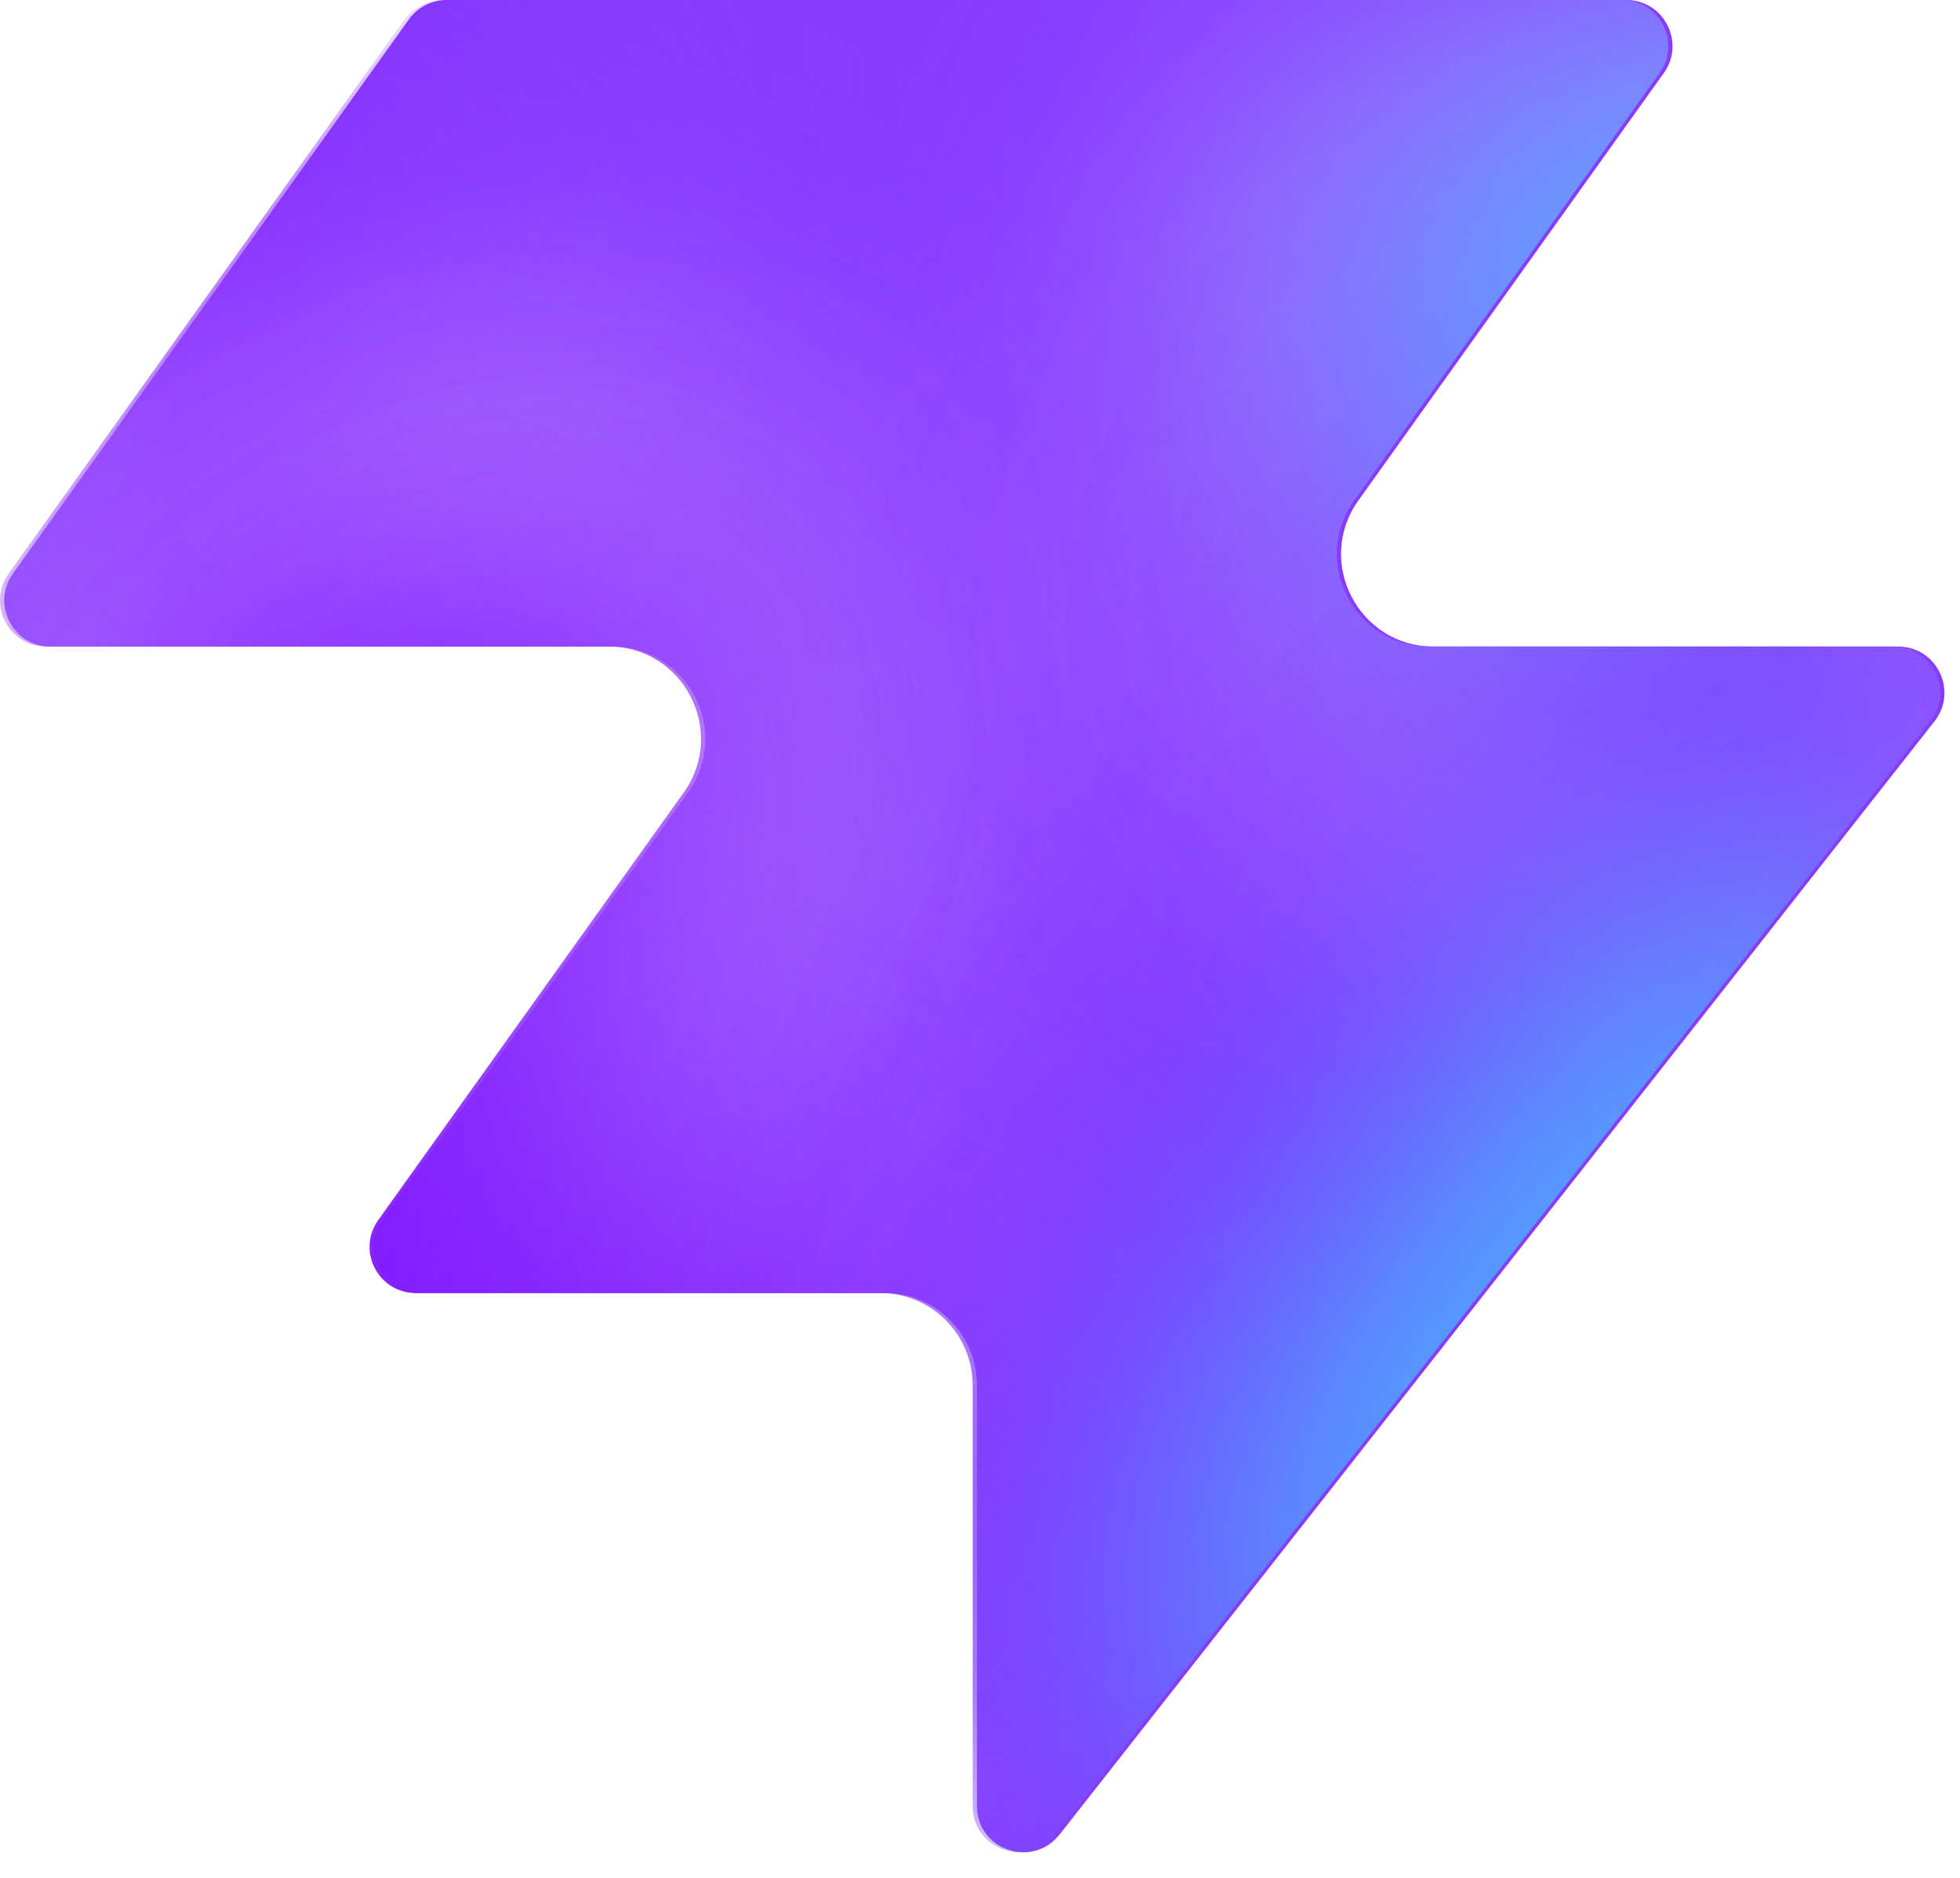
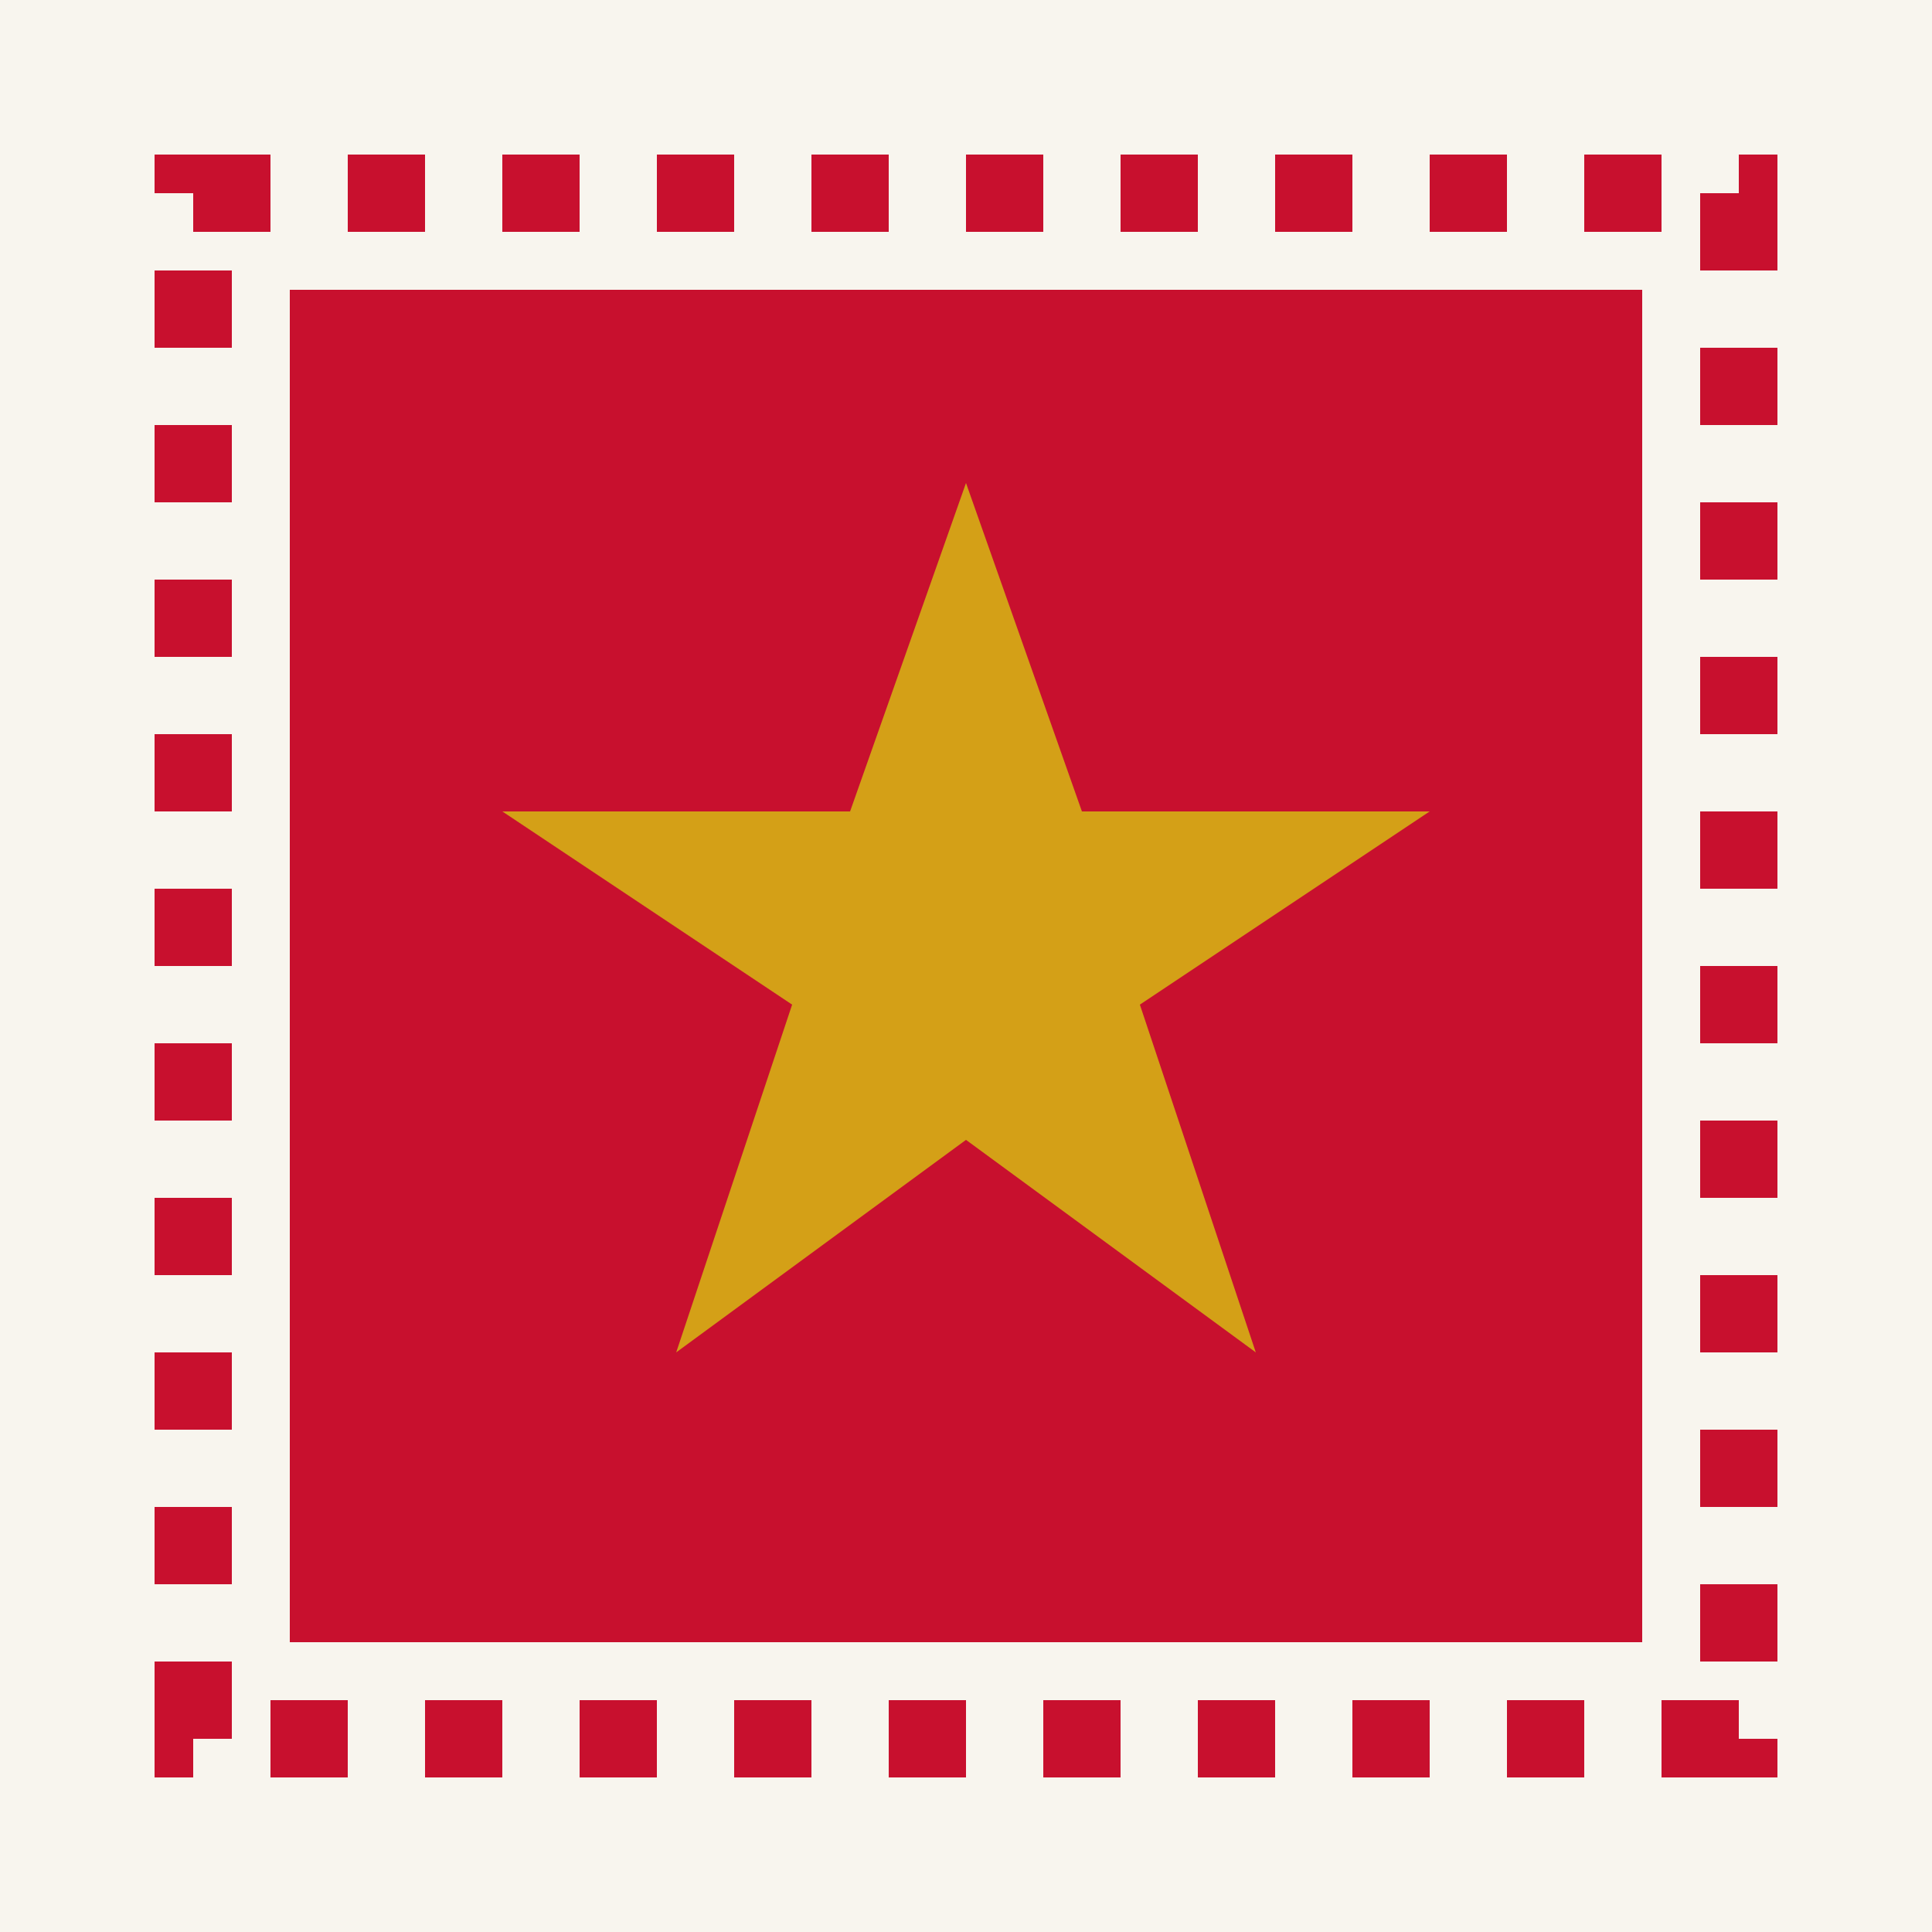
- <svg xmlns="http://www.w3.org/2000/svg" width="48" height="46" fill="none" viewBox="0 0 48 46">
-   <path fill="#863bff" d="M25.946 44.938c-.664.845-2.021.375-2.021-.698V33.937a2.26 2.26 0 0 0-2.262-2.262H10.287c-.92 0-1.456-1.04-.92-1.788l7.48-10.471c1.07-1.497 0-3.578-1.842-3.578H1.237c-.92 0-1.456-1.04-.92-1.788L10.013.474c.214-.297.556-.474.92-.474h28.894c.92 0 1.456 1.04.92 1.788l-7.48 10.471c-1.07 1.498 0 3.579 1.842 3.579h11.377c.943 0 1.473 1.088.89 1.83L25.947 44.94z" style="fill:#863bff;fill:color(display-p3 .525 .23 1);fill-opacity:1" />
-   <mask id="a" width="48" height="46" x="0" y="0" maskUnits="userSpaceOnUse" style="mask-type:alpha">
-     <path fill="#000" d="M25.842 44.938c-.664.844-2.021.375-2.021-.698V33.937a2.26 2.26 0 0 0-2.262-2.262H10.183c-.92 0-1.456-1.04-.92-1.788l7.48-10.471c1.07-1.498 0-3.579-1.842-3.579H1.133c-.92 0-1.456-1.04-.92-1.787L9.91.473c.214-.297.556-.474.92-.474h28.894c.92 0 1.456 1.04.92 1.788l-7.48 10.471c-1.07 1.498 0 3.578 1.842 3.578h11.377c.943 0 1.473 1.088.89 1.832L25.843 44.94z" style="fill:#000;fill-opacity:1" />
-   </mask>
-   <g mask="url(#a)">
-     <g filter="url(#b)">
-       <ellipse cx="5.508" cy="14.704" fill="#ede6ff" rx="5.508" ry="14.704" style="fill:#ede6ff;fill:color(display-p3 .927 .903 1);fill-opacity:1" transform="matrix(.00324 1 1 -.00324 -4.47 31.516)" />
-     </g>
-     <g filter="url(#c)">
-       <ellipse cx="10.399" cy="29.851" fill="#ede6ff" rx="10.399" ry="29.851" style="fill:#ede6ff;fill:color(display-p3 .927 .903 1);fill-opacity:1" transform="matrix(.00324 1 1 -.00324 -39.328 7.883)" />
-     </g>
-     <g filter="url(#d)">
-       <ellipse cx="5.508" cy="30.487" fill="#7e14ff" rx="5.508" ry="30.487" style="fill:#7e14ff;fill:color(display-p3 .492 .077 1);fill-opacity:1" transform="rotate(89.814 -25.913 -14.639)scale(1 -1)" />
-     </g>
-     <g filter="url(#e)">
-       <ellipse cx="5.508" cy="30.599" fill="#7e14ff" rx="5.508" ry="30.599" style="fill:#7e14ff;fill:color(display-p3 .492 .077 1);fill-opacity:1" transform="rotate(89.814 -32.644 -3.334)scale(1 -1)" />
-     </g>
-     <g filter="url(#f)">
-       <ellipse cx="5.508" cy="30.599" fill="#7e14ff" rx="5.508" ry="30.599" style="fill:#7e14ff;fill:color(display-p3 .492 .077 1);fill-opacity:1" transform="matrix(.00324 1 1 -.00324 -34.34 30.47)" />
-     </g>
-     <g filter="url(#g)">
-       <ellipse cx="14.072" cy="22.078" fill="#ede6ff" rx="14.072" ry="22.078" style="fill:#ede6ff;fill:color(display-p3 .927 .903 1);fill-opacity:1" transform="rotate(93.35 24.506 48.493)scale(-1 1)" />
-     </g>
-     <g filter="url(#h)">
-       <ellipse cx="3.47" cy="21.501" fill="#7e14ff" rx="3.47" ry="21.501" style="fill:#7e14ff;fill:color(display-p3 .492 .077 1);fill-opacity:1" transform="rotate(89.009 28.708 47.59)scale(-1 1)" />
-     </g>
-     <g filter="url(#i)">
-       <ellipse cx="3.47" cy="21.501" fill="#7e14ff" rx="3.47" ry="21.501" style="fill:#7e14ff;fill:color(display-p3 .492 .077 1);fill-opacity:1" transform="rotate(89.009 28.708 47.59)scale(-1 1)" />
-     </g>
-     <g filter="url(#j)">
-       <ellipse cx=".387" cy="8.972" fill="#7e14ff" rx="4.407" ry="29.108" style="fill:#7e14ff;fill:color(display-p3 .492 .077 1);fill-opacity:1" transform="rotate(39.51 .387 8.972)" />
-     </g>
-     <g filter="url(#k)">
-       <ellipse cx="47.523" cy="-6.092" fill="#7e14ff" rx="4.407" ry="29.108" style="fill:#7e14ff;fill:color(display-p3 .492 .077 1);fill-opacity:1" transform="rotate(37.892 47.523 -6.092)" />
-     </g>
-     <g filter="url(#l)">
-       <ellipse cx="41.412" cy="6.333" fill="#47bfff" rx="5.971" ry="9.665" style="fill:#47bfff;fill:color(display-p3 .28 .748 1);fill-opacity:1" transform="rotate(37.892 41.412 6.333)" />
-     </g>
-     <g filter="url(#m)">
-       <ellipse cx="-1.879" cy="38.332" fill="#7e14ff" rx="4.407" ry="29.108" style="fill:#7e14ff;fill:color(display-p3 .492 .077 1);fill-opacity:1" transform="rotate(37.892 -1.88 38.332)" />
-     </g>
-     <g filter="url(#n)">
-       <ellipse cx="-1.879" cy="38.332" fill="#7e14ff" rx="4.407" ry="29.108" style="fill:#7e14ff;fill:color(display-p3 .492 .077 1);fill-opacity:1" transform="rotate(37.892 -1.88 38.332)" />
-     </g>
-     <g filter="url(#o)">
-       <ellipse cx="35.651" cy="29.907" fill="#7e14ff" rx="4.407" ry="29.108" style="fill:#7e14ff;fill:color(display-p3 .492 .077 1);fill-opacity:1" transform="rotate(37.892 35.651 29.907)" />
-     </g>
-     <g filter="url(#p)">
-       <ellipse cx="38.418" cy="32.4" fill="#47bfff" rx="5.971" ry="15.297" style="fill:#47bfff;fill:color(display-p3 .28 .748 1);fill-opacity:1" transform="rotate(37.892 38.418 32.4)" />
-     </g>
-   </g>
-   <defs>
-     <filter id="b" width="60.045" height="41.654" x="-19.77" y="16.149" color-interpolation-filters="sRGB" filterUnits="userSpaceOnUse">
-       <feFlood flood-opacity="0" result="BackgroundImageFix" />
-       <feBlend in="SourceGraphic" in2="BackgroundImageFix" result="shape" />
-       <feGaussianBlur result="effect1_foregroundBlur_2002_17158" stdDeviation="7.659" />
-     </filter>
-     <filter id="c" width="90.34" height="51.437" x="-54.613" y="-7.533" color-interpolation-filters="sRGB" filterUnits="userSpaceOnUse">
-       <feFlood flood-opacity="0" result="BackgroundImageFix" />
-       <feBlend in="SourceGraphic" in2="BackgroundImageFix" result="shape" />
-       <feGaussianBlur result="effect1_foregroundBlur_2002_17158" stdDeviation="7.659" />
-     </filter>
-     <filter id="d" width="79.355" height="29.4" x="-49.64" y="2.03" color-interpolation-filters="sRGB" filterUnits="userSpaceOnUse">
-       <feFlood flood-opacity="0" result="BackgroundImageFix" />
-       <feBlend in="SourceGraphic" in2="BackgroundImageFix" result="shape" />
-       <feGaussianBlur result="effect1_foregroundBlur_2002_17158" stdDeviation="4.596" />
-     </filter>
-     <filter id="e" width="79.579" height="29.4" x="-45.045" y="20.029" color-interpolation-filters="sRGB" filterUnits="userSpaceOnUse">
-       <feFlood flood-opacity="0" result="BackgroundImageFix" />
-       <feBlend in="SourceGraphic" in2="BackgroundImageFix" result="shape" />
-       <feGaussianBlur result="effect1_foregroundBlur_2002_17158" stdDeviation="4.596" />
-     </filter>
-     <filter id="f" width="79.579" height="29.4" x="-43.513" y="21.178" color-interpolation-filters="sRGB" filterUnits="userSpaceOnUse">
-       <feFlood flood-opacity="0" result="BackgroundImageFix" />
-       <feBlend in="SourceGraphic" in2="BackgroundImageFix" result="shape" />
-       <feGaussianBlur result="effect1_foregroundBlur_2002_17158" stdDeviation="4.596" />
-     </filter>
-     <filter id="g" width="74.749" height="58.852" x="15.756" y="-17.901" color-interpolation-filters="sRGB" filterUnits="userSpaceOnUse">
-       <feFlood flood-opacity="0" result="BackgroundImageFix" />
-       <feBlend in="SourceGraphic" in2="BackgroundImageFix" result="shape" />
-       <feGaussianBlur result="effect1_foregroundBlur_2002_17158" stdDeviation="7.659" />
-     </filter>
-     <filter id="h" width="61.377" height="25.362" x="23.548" y="2.284" color-interpolation-filters="sRGB" filterUnits="userSpaceOnUse">
-       <feFlood flood-opacity="0" result="BackgroundImageFix" />
-       <feBlend in="SourceGraphic" in2="BackgroundImageFix" result="shape" />
-       <feGaussianBlur result="effect1_foregroundBlur_2002_17158" stdDeviation="4.596" />
-     </filter>
-     <filter id="i" width="61.377" height="25.362" x="23.548" y="2.284" color-interpolation-filters="sRGB" filterUnits="userSpaceOnUse">
-       <feFlood flood-opacity="0" result="BackgroundImageFix" />
-       <feBlend in="SourceGraphic" in2="BackgroundImageFix" result="shape" />
-       <feGaussianBlur result="effect1_foregroundBlur_2002_17158" stdDeviation="4.596" />
-     </filter>
-     <filter id="j" width="56.045" height="63.649" x="-27.636" y="-22.853" color-interpolation-filters="sRGB" filterUnits="userSpaceOnUse">
-       <feFlood flood-opacity="0" result="BackgroundImageFix" />
-       <feBlend in="SourceGraphic" in2="BackgroundImageFix" result="shape" />
-       <feGaussianBlur result="effect1_foregroundBlur_2002_17158" stdDeviation="4.596" />
-     </filter>
-     <filter id="k" width="54.814" height="64.646" x="20.116" y="-38.415" color-interpolation-filters="sRGB" filterUnits="userSpaceOnUse">
-       <feFlood flood-opacity="0" result="BackgroundImageFix" />
-       <feBlend in="SourceGraphic" in2="BackgroundImageFix" result="shape" />
-       <feGaussianBlur result="effect1_foregroundBlur_2002_17158" stdDeviation="4.596" />
-     </filter>
-     <filter id="l" width="33.541" height="35.313" x="24.641" y="-11.323" color-interpolation-filters="sRGB" filterUnits="userSpaceOnUse">
-       <feFlood flood-opacity="0" result="BackgroundImageFix" />
-       <feBlend in="SourceGraphic" in2="BackgroundImageFix" result="shape" />
-       <feGaussianBlur result="effect1_foregroundBlur_2002_17158" stdDeviation="4.596" />
-     </filter>
-     <filter id="m" width="54.814" height="64.646" x="-29.286" y="6.009" color-interpolation-filters="sRGB" filterUnits="userSpaceOnUse">
-       <feFlood flood-opacity="0" result="BackgroundImageFix" />
-       <feBlend in="SourceGraphic" in2="BackgroundImageFix" result="shape" />
-       <feGaussianBlur result="effect1_foregroundBlur_2002_17158" stdDeviation="4.596" />
-     </filter>
-     <filter id="n" width="54.814" height="64.646" x="-29.286" y="6.009" color-interpolation-filters="sRGB" filterUnits="userSpaceOnUse">
-       <feFlood flood-opacity="0" result="BackgroundImageFix" />
-       <feBlend in="SourceGraphic" in2="BackgroundImageFix" result="shape" />
-       <feGaussianBlur result="effect1_foregroundBlur_2002_17158" stdDeviation="4.596" />
-     </filter>
-     <filter id="o" width="54.814" height="64.646" x="8.244" y="-2.416" color-interpolation-filters="sRGB" filterUnits="userSpaceOnUse">
-       <feFlood flood-opacity="0" result="BackgroundImageFix" />
-       <feBlend in="SourceGraphic" in2="BackgroundImageFix" result="shape" />
-       <feGaussianBlur result="effect1_foregroundBlur_2002_17158" stdDeviation="4.596" />
-     </filter>
-     <filter id="p" width="39.409" height="43.623" x="18.713" y="10.588" color-interpolation-filters="sRGB" filterUnits="userSpaceOnUse">
-       <feFlood flood-opacity="0" result="BackgroundImageFix" />
-       <feBlend in="SourceGraphic" in2="BackgroundImageFix" result="shape" />
-       <feGaussianBlur result="effect1_foregroundBlur_2002_17158" stdDeviation="4.596" />
-     </filter>
-   </defs>
+ <svg xmlns="http://www.w3.org/2000/svg" viewBox="0 0 100 100">
+   <rect width="100" height="100" fill="#F8F5EE" />
+   <rect x="10" y="10" width="80" height="80" fill="none" stroke="#C8102E" stroke-width="4" stroke-dasharray="4 4" />
+   <rect x="15" y="15" width="70" height="70" fill="#C8102E" />
+   <path d="M50 25 L56 42 L74 42 L59 52 L65 70 L50 59 L35 70 L41 52 L26 42 L44 42 Z" fill="#D4A017" />
</svg>
